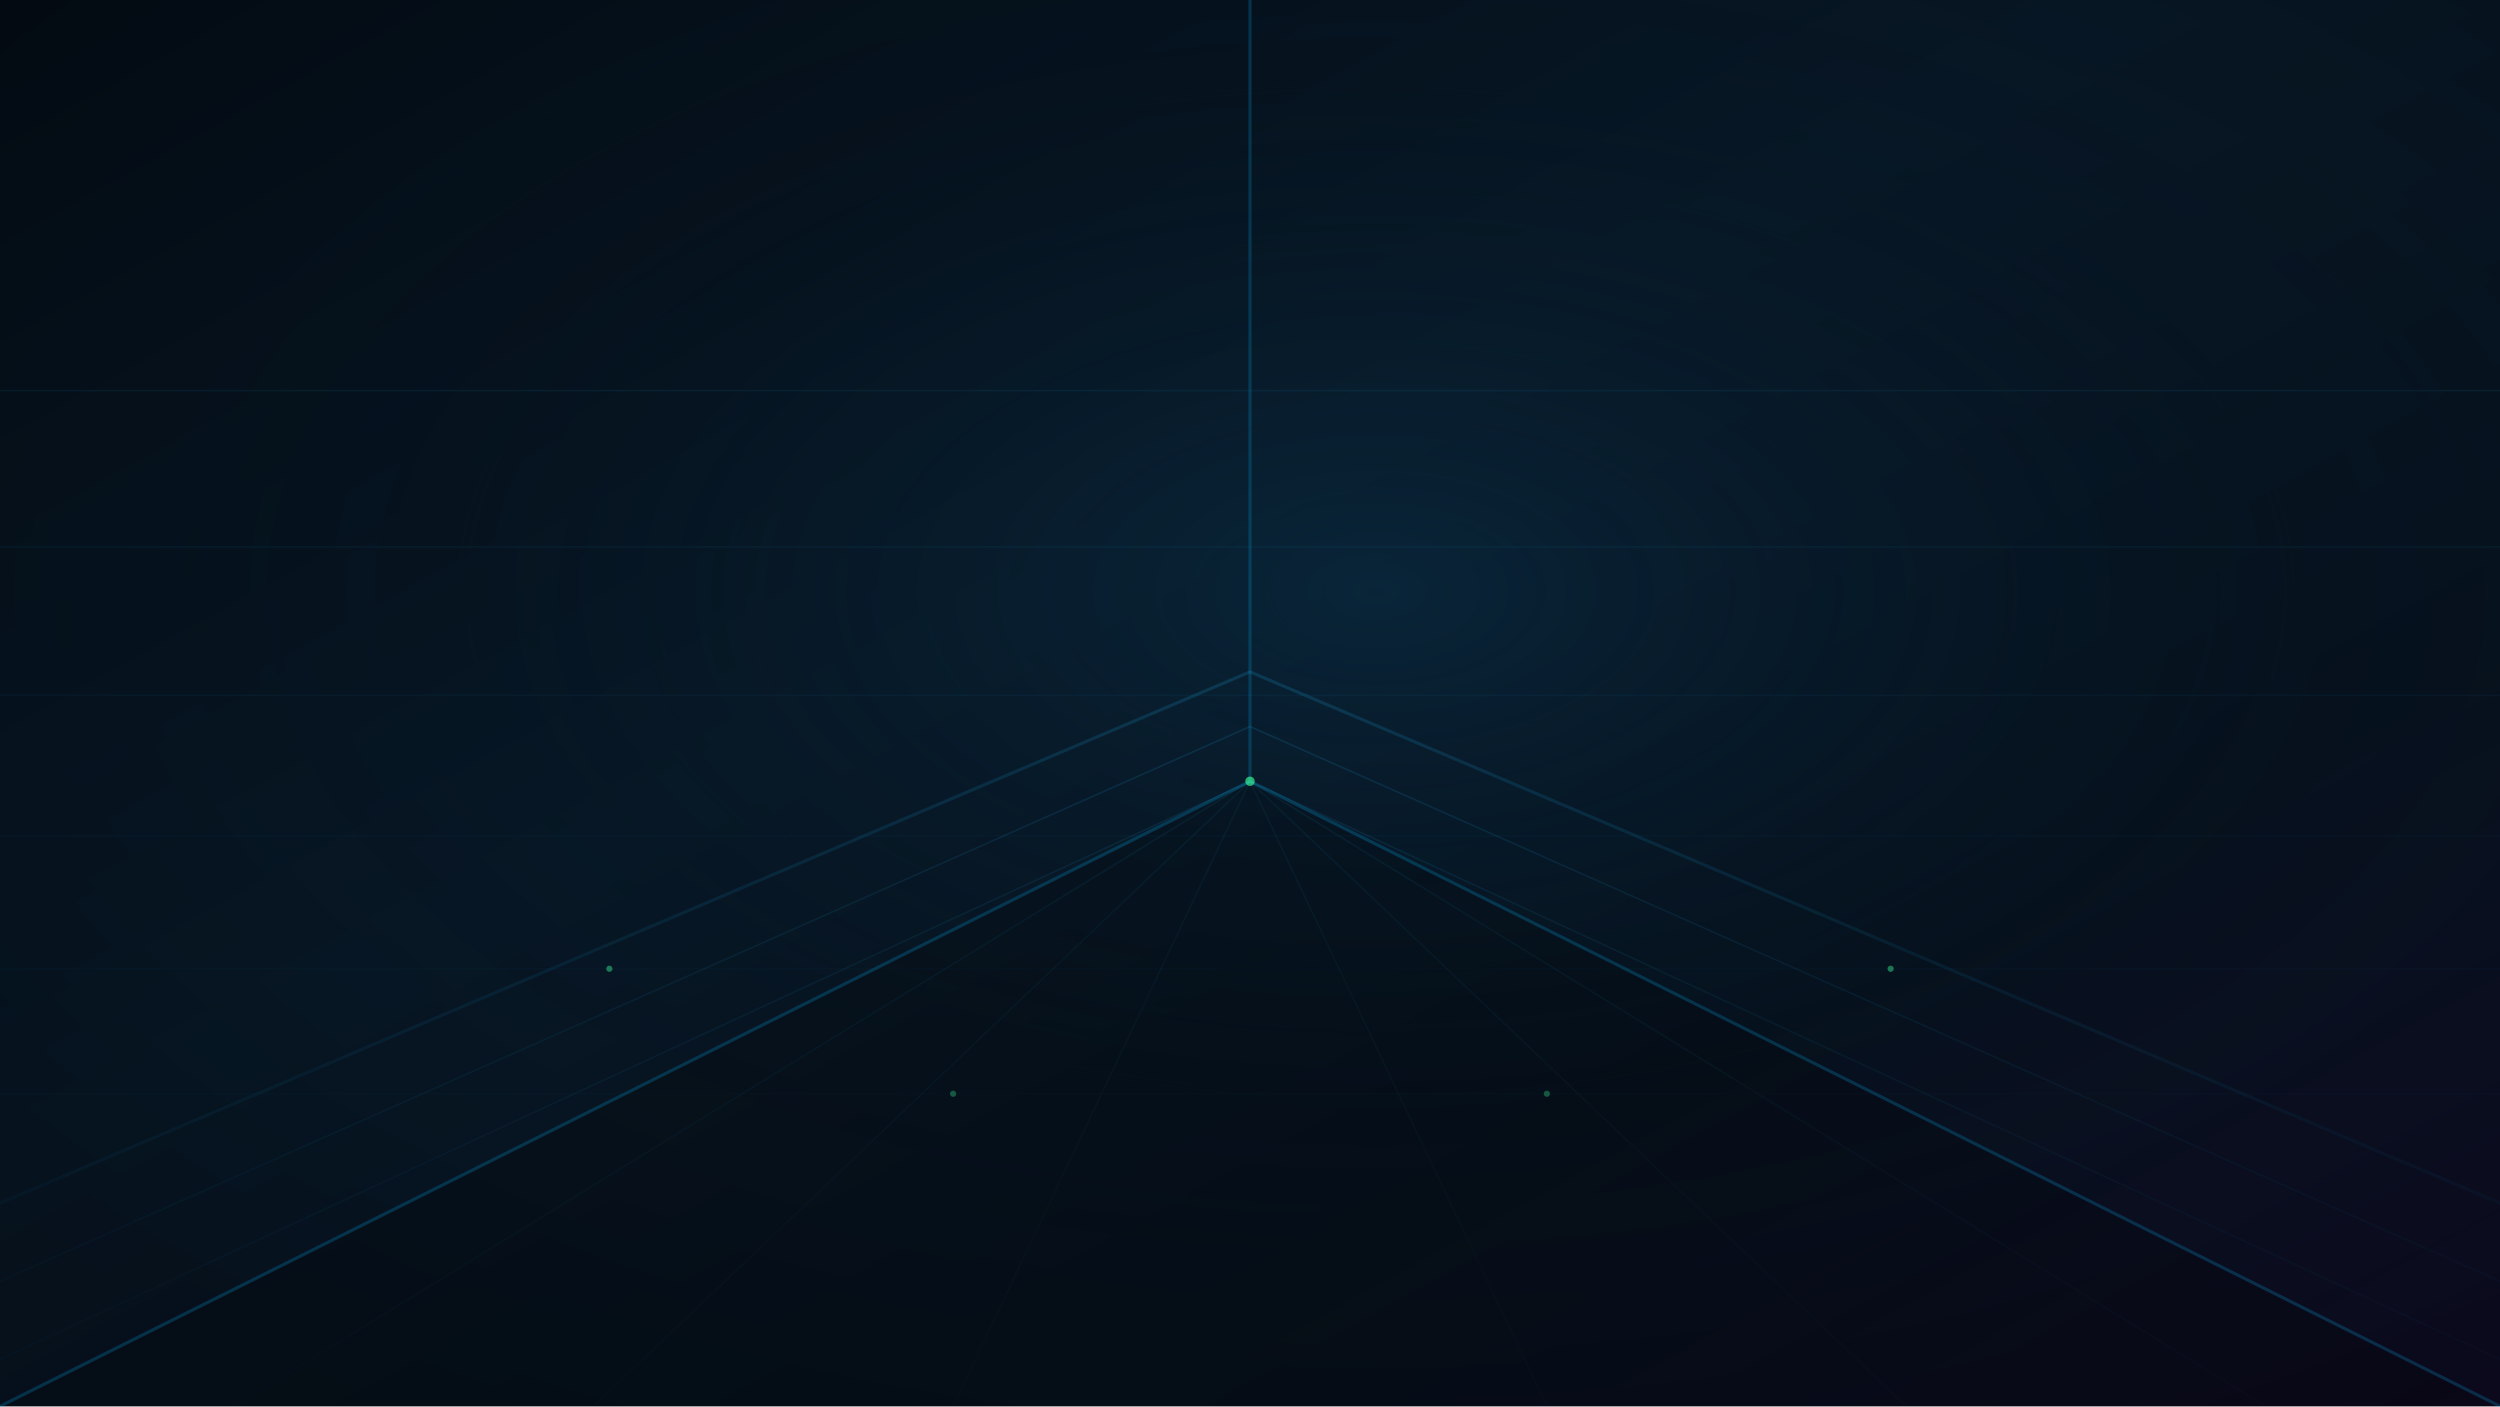
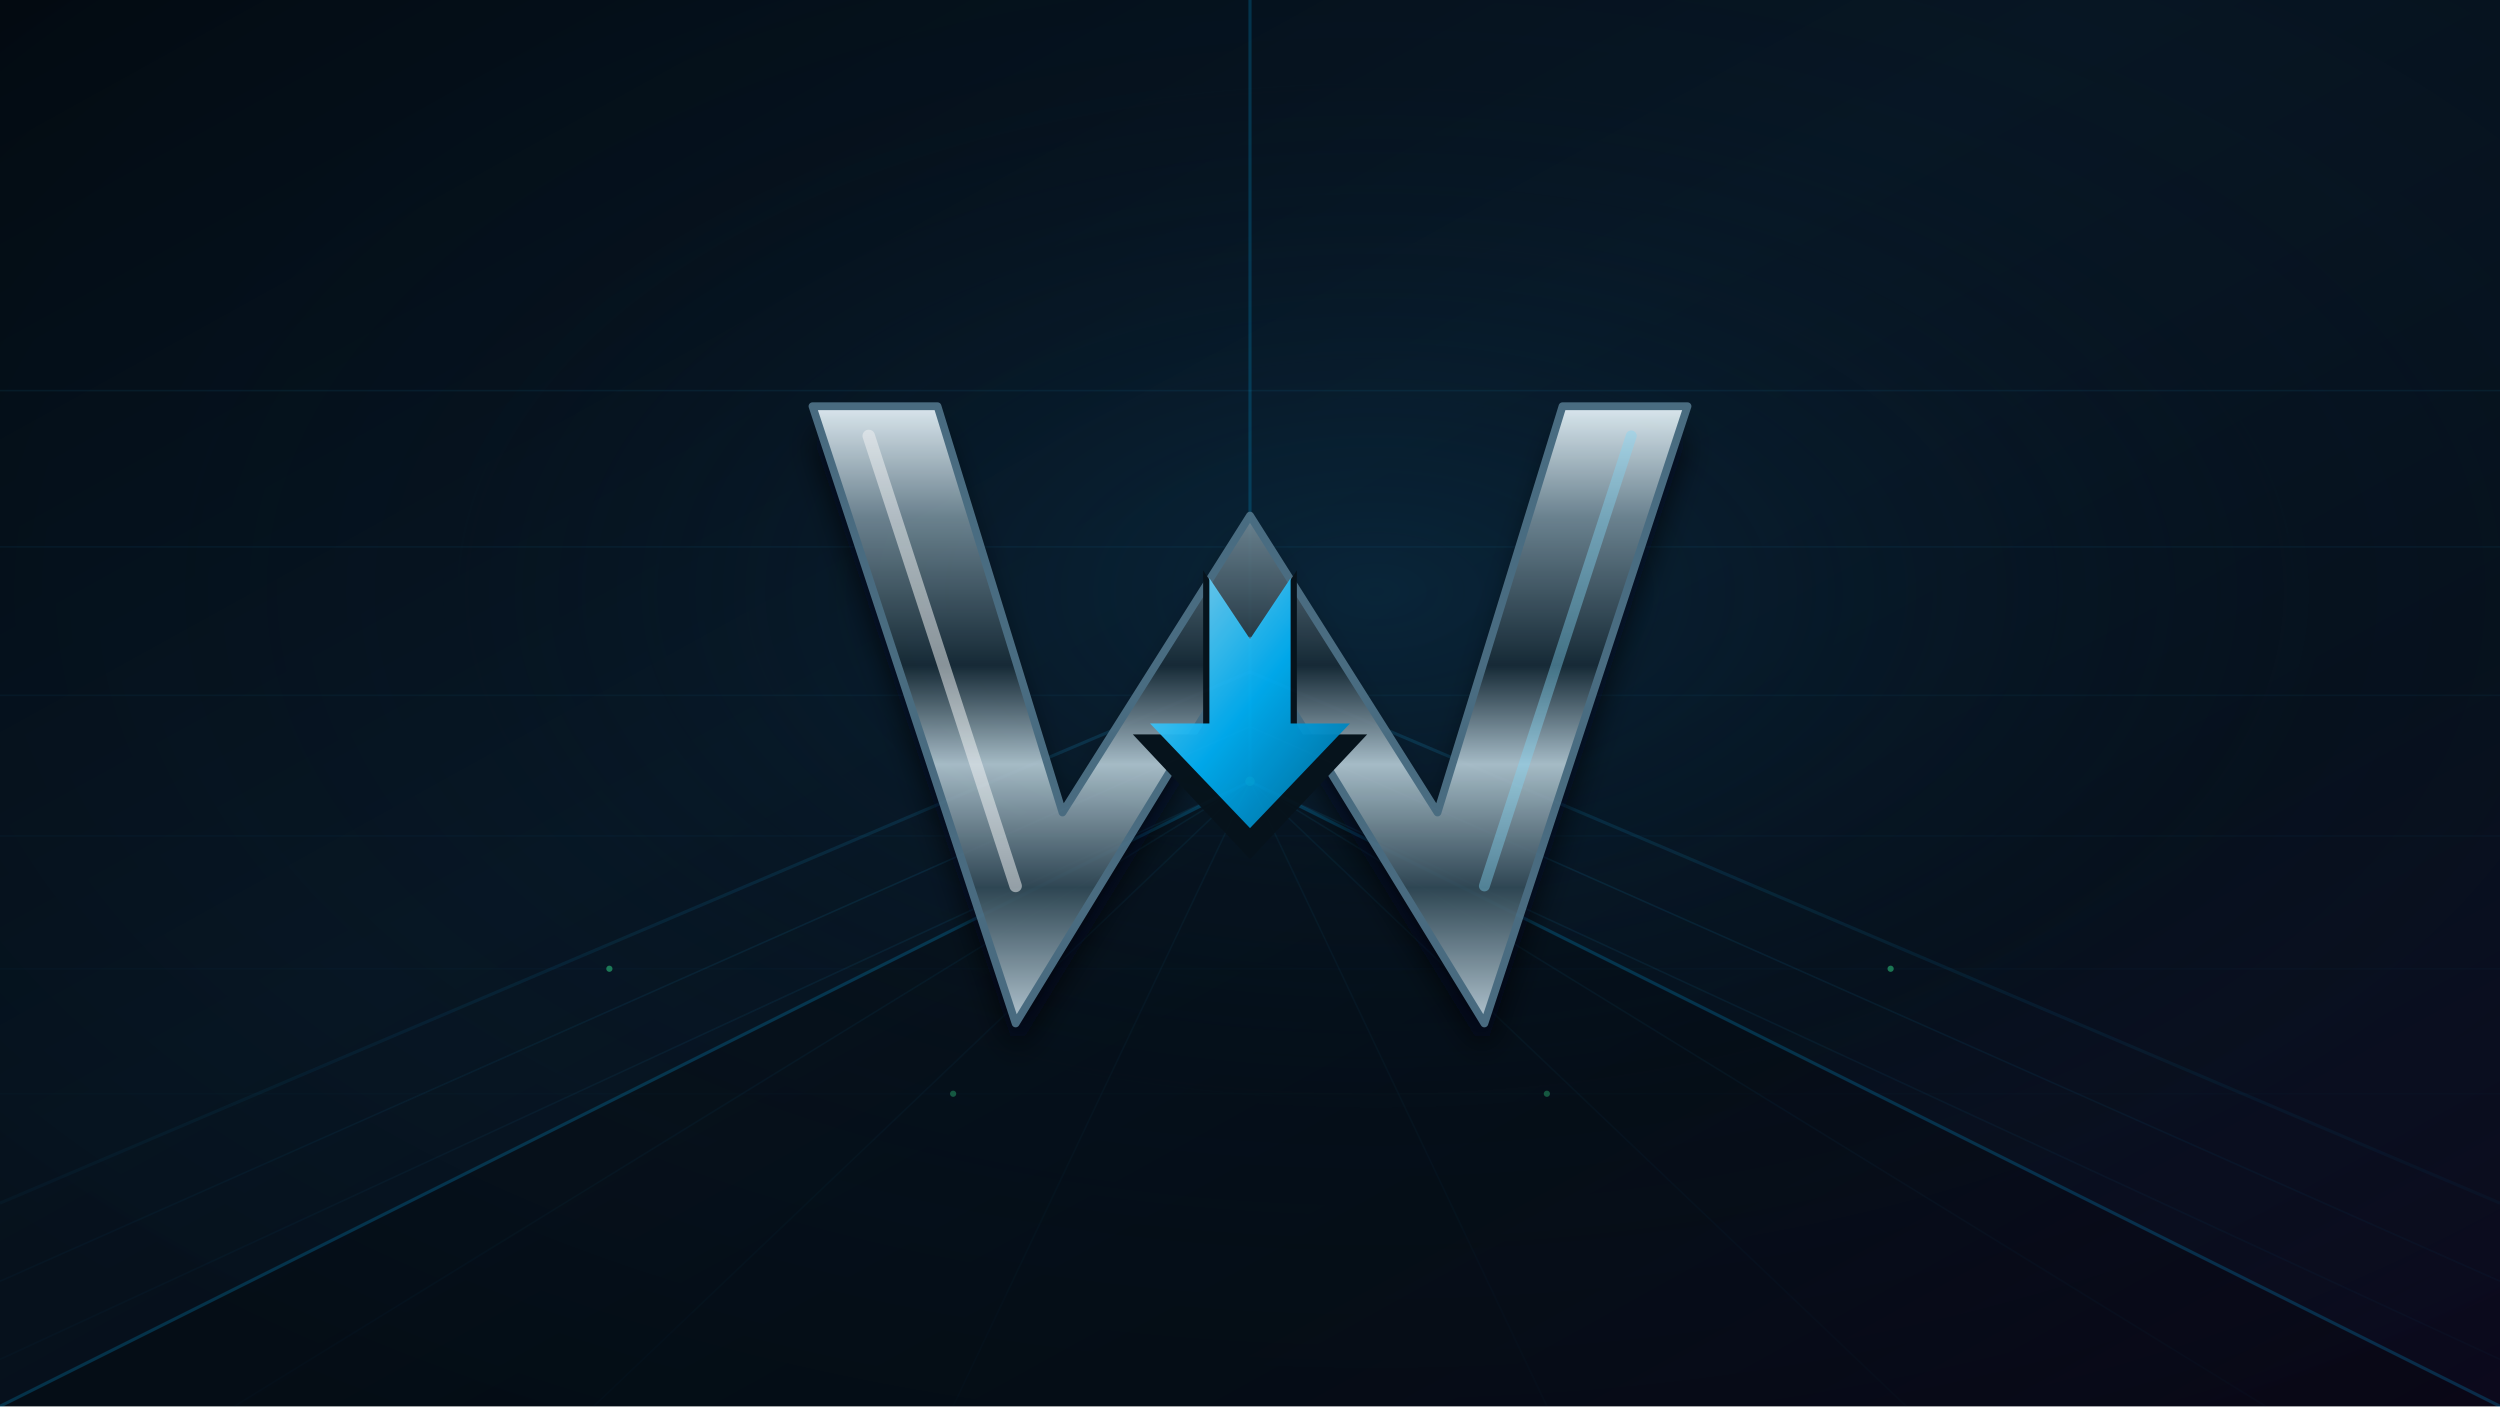
<svg xmlns="http://www.w3.org/2000/svg" width="1600" height="900" viewBox="0 0 1600 900">
  <defs>
    <linearGradient id="bg" x1="0" y1="0" x2="1" y2="1">
      <stop offset="0" stop-color="#030B13" />
      <stop offset=".42" stop-color="#071725" />
      <stop offset=".72" stop-color="#06111D" />
      <stop offset="1" stop-color="#100B24" />
    </linearGradient>
    <radialGradient id="halo" cx=".55" cy=".42" r=".7">
      <stop offset="0" stop-color="#0B3550" stop-opacity=".48" />
      <stop offset=".52" stop-color="#061624" stop-opacity=".08" />
      <stop offset="1" stop-color="#02070D" stop-opacity=".32" />
    </radialGradient>
    <linearGradient id="grid" x1="0" y1="0" x2="0" y2="1">
      <stop offset="0" stop-color="#20BFFF" stop-opacity=".34" />
      <stop offset="1" stop-color="#0073A8" stop-opacity=".12" />
    </linearGradient>
  </defs>
  <rect width="1600" height="900" fill="url(#bg)" />
  <rect width="1600" height="900" fill="url(#halo)" />
  <g stroke="url(#grid)" fill="none">
    <path d="M0 770 L800 430 L1600 770" stroke-width="2" opacity=".48" />
    <path d="M0 820 L800 465 L1600 820" stroke-width="1" opacity=".38" />
    <path d="M0 870 L800 500 L1600 870" stroke-width="1" opacity=".30" />
    <path d="M150 900 L800 500 L1450 900" stroke-width="1" opacity=".28" />
    <path d="M380 900 L800 500 L1220 900" stroke-width="1" opacity=".24" />
    <path d="M610 900 L800 500 L990 900" stroke-width="1" opacity=".22" />
    <path d="M0 700 H1600 M0 620 H1600 M0 535 H1600 M0 445 H1600 M0 350 H1600 M0 250 H1600" stroke-width="1" opacity=".20" />
  </g>
  <g stroke="#00B7FF" stroke-width="2" opacity=".20">
    <path d="M800 500 V0" />
    <path d="M0 900 L800 500 L1600 900" />
  </g>
  <g fill="#39FF9A">
    <circle cx="800" cy="500" r="3" opacity=".65" />
    <circle cx="390" cy="620" r="2" opacity=".42" />
    <circle cx="1210" cy="620" r="2" opacity=".42" />
    <circle cx="610" cy="700" r="2" opacity=".30" />
    <circle cx="990" cy="700" r="2" opacity=".30" />
  </g>
+   <defs>
+     <linearGradient id="wChrome" x1="0" y1="0" x2="0" y2="1">
+       <stop offset="0" stop-color="#E8F4FA" />
+       <stop offset=".18" stop-color="#718895" />
+       <stop offset=".42" stop-color="#172A36" />
+       <stop offset=".58" stop-color="#AFC4CF" />
+       <stop offset=".78" stop-color="#314956" />
+       <stop offset="1" stop-color="#BFD2DC" />
+     </linearGradient>
+     <linearGradient id="wBlue" x1="0" y1="0" x2="1" y2="1">
+       <stop offset="0" stop-color="#9BE4FF" />
+       <stop offset=".5" stop-color="#00B7FF" />
+       <stop offset="1" stop-color="#006EA0" />
+     </linearGradient>
+     <filter id="shadow">
+       <feGaussianBlur stdDeviation="10" />
+     </filter>
+   </defs>
+   <g transform="translate(0,15)" opacity=".94">
+     <path d="M520 245 L650 640 L800 395 L950 640 L1080 245 L1000 245 L920 505 L800 315 L680 505 L600 245 Z" fill="#00040A" opacity=".75" filter="url(#shadow)" transform="translate(0,18)" />
+     <path d="M520 245 L650 640 L800 395 L950 640 L1080 245 L1000 245 L920 505 L800 315 L680 505 L600 245 Z" fill="url(#wChrome)" stroke="#4E7186" stroke-width="5" stroke-linejoin="round" />
+     <path d="M770 350 L800 395 L830 350 L830 455 L875 455 L800 535 L725 455 L770 455 Z" fill="#06121B" />
+     <path d="M774 355 L800 394 L826 355 L826 448 L864 448 L800 515 L736 448 L774 448 Z" fill="url(#wBlue)" opacity=".95" />
+     <path d="M556 264 L650 552" fill="none" stroke="#FFFFFF" stroke-opacity=".52" stroke-width="8" stroke-linecap="round" />
+     <path d="M1044 264 L950 552" fill="none" stroke="#8BDFFF" stroke-opacity=".42" stroke-width="7" stroke-linecap="round" />
+   </g>
</svg>
